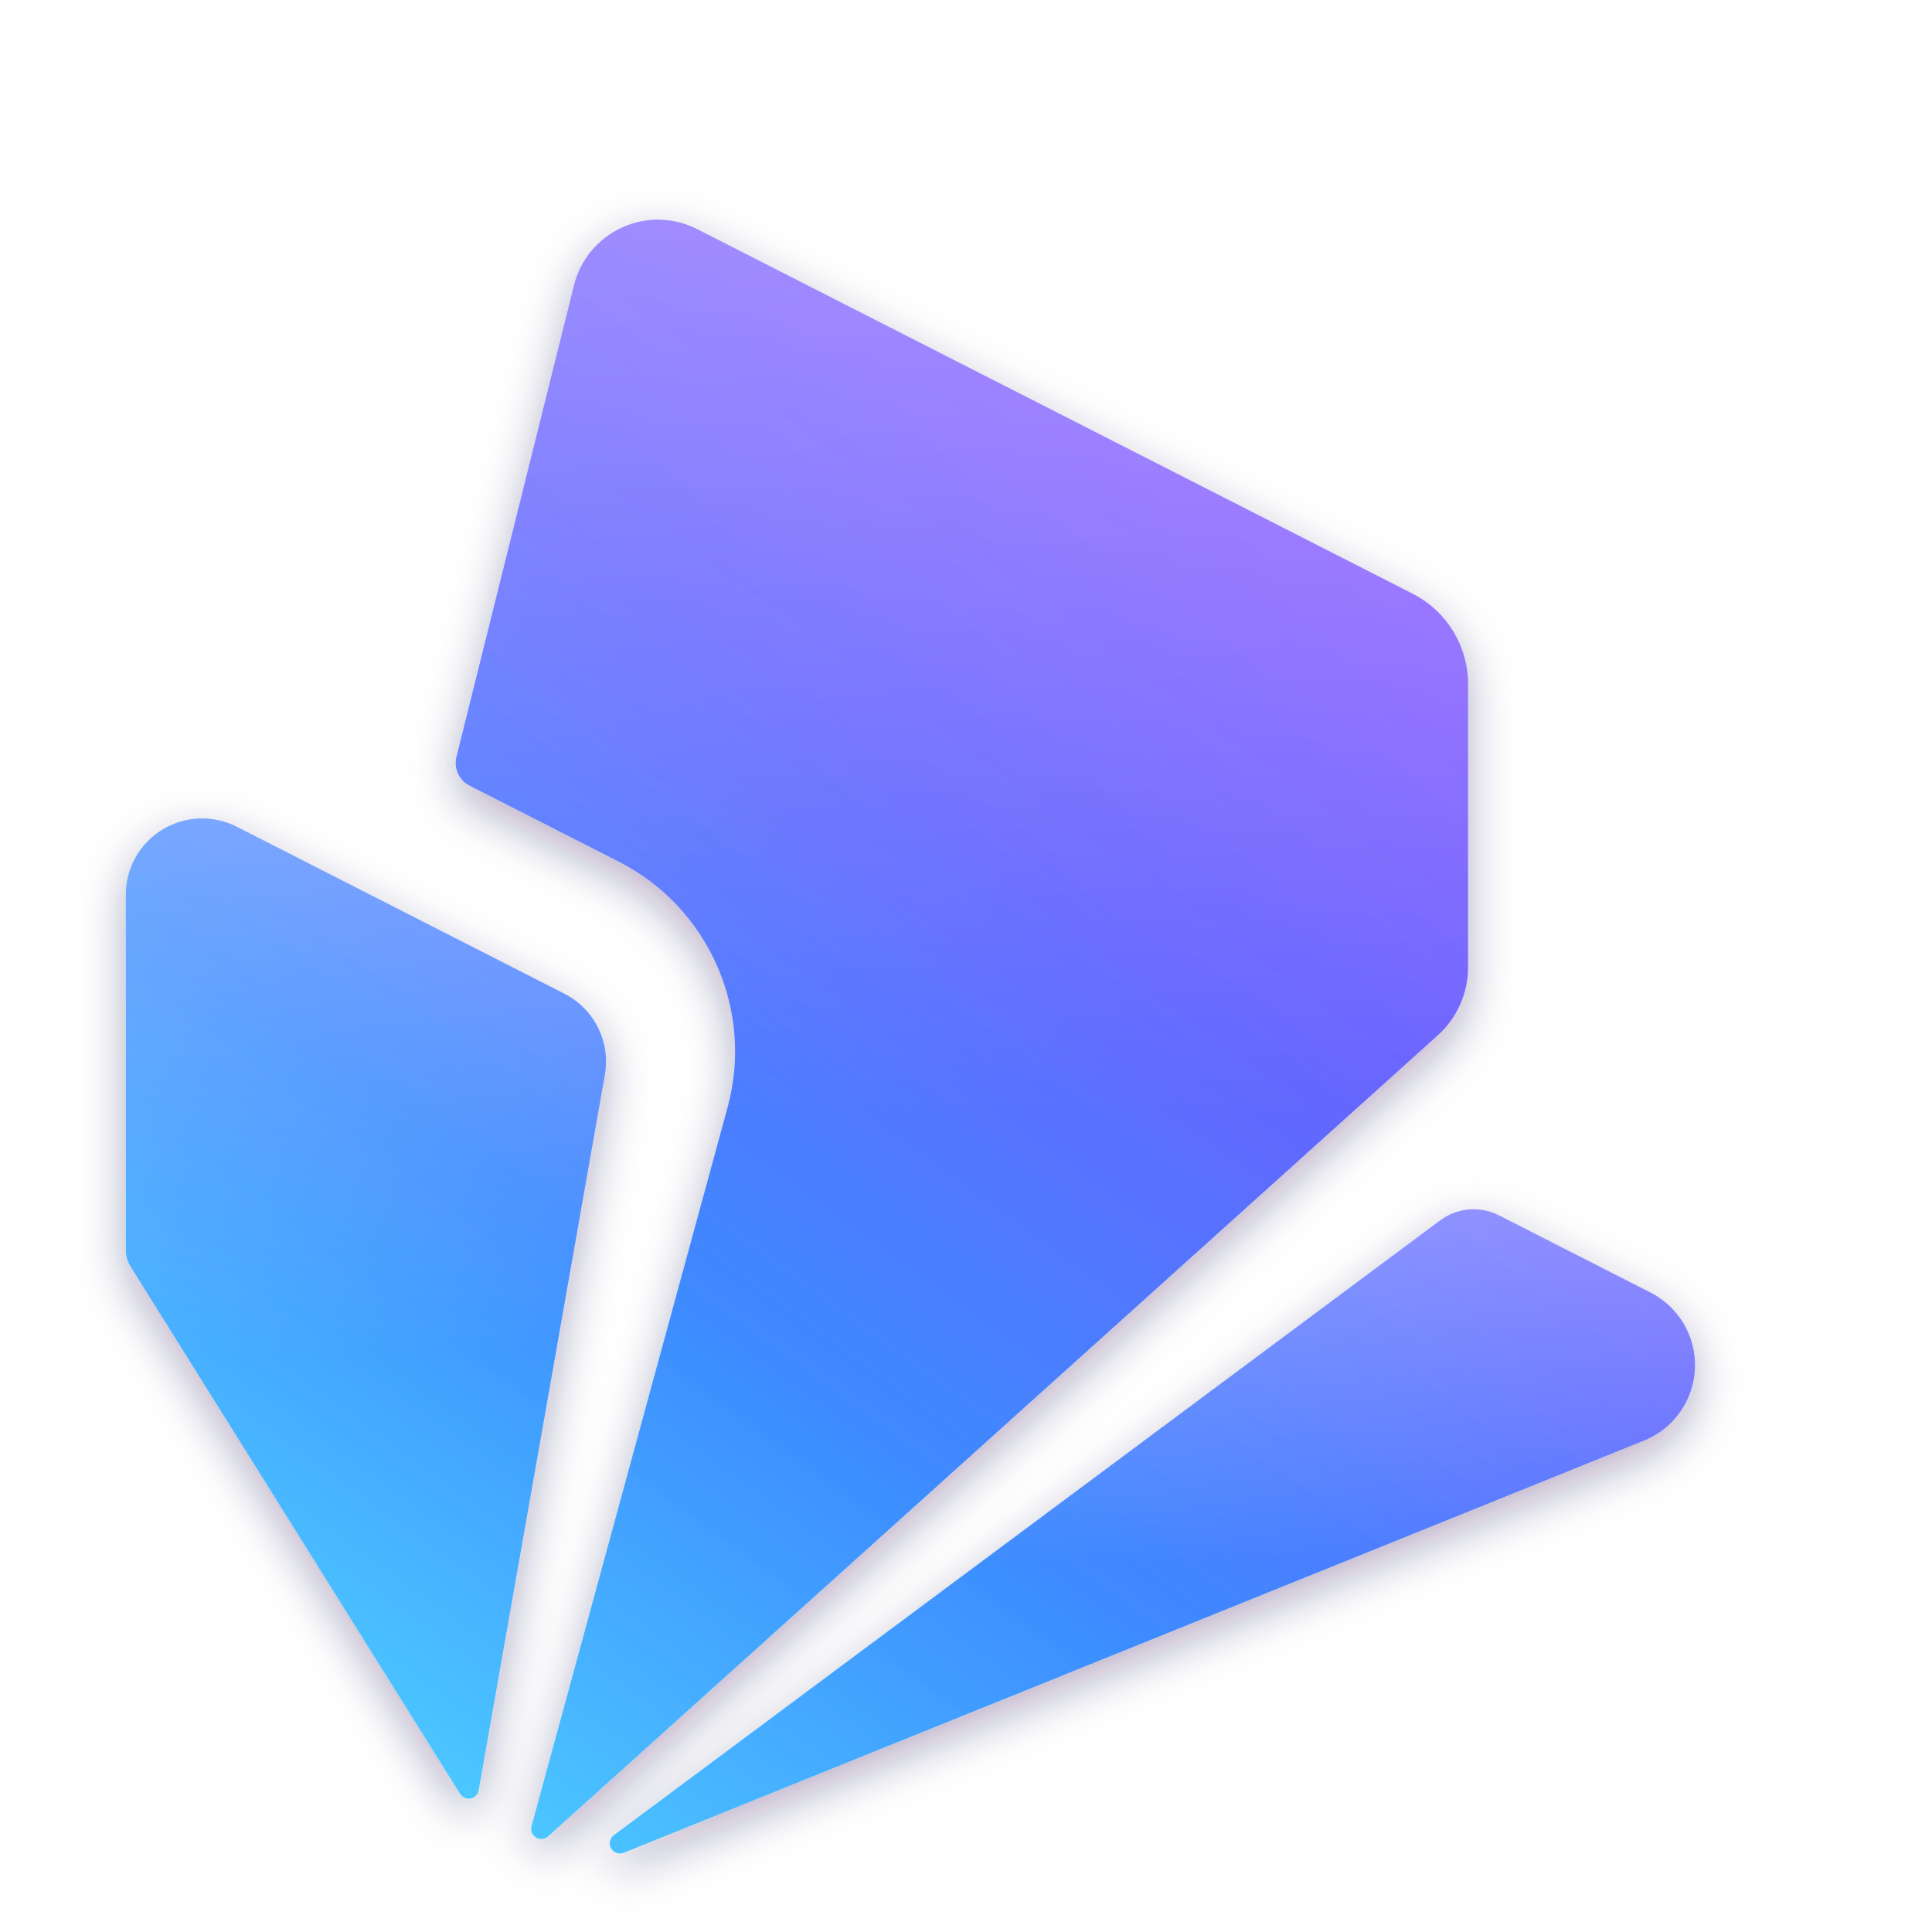
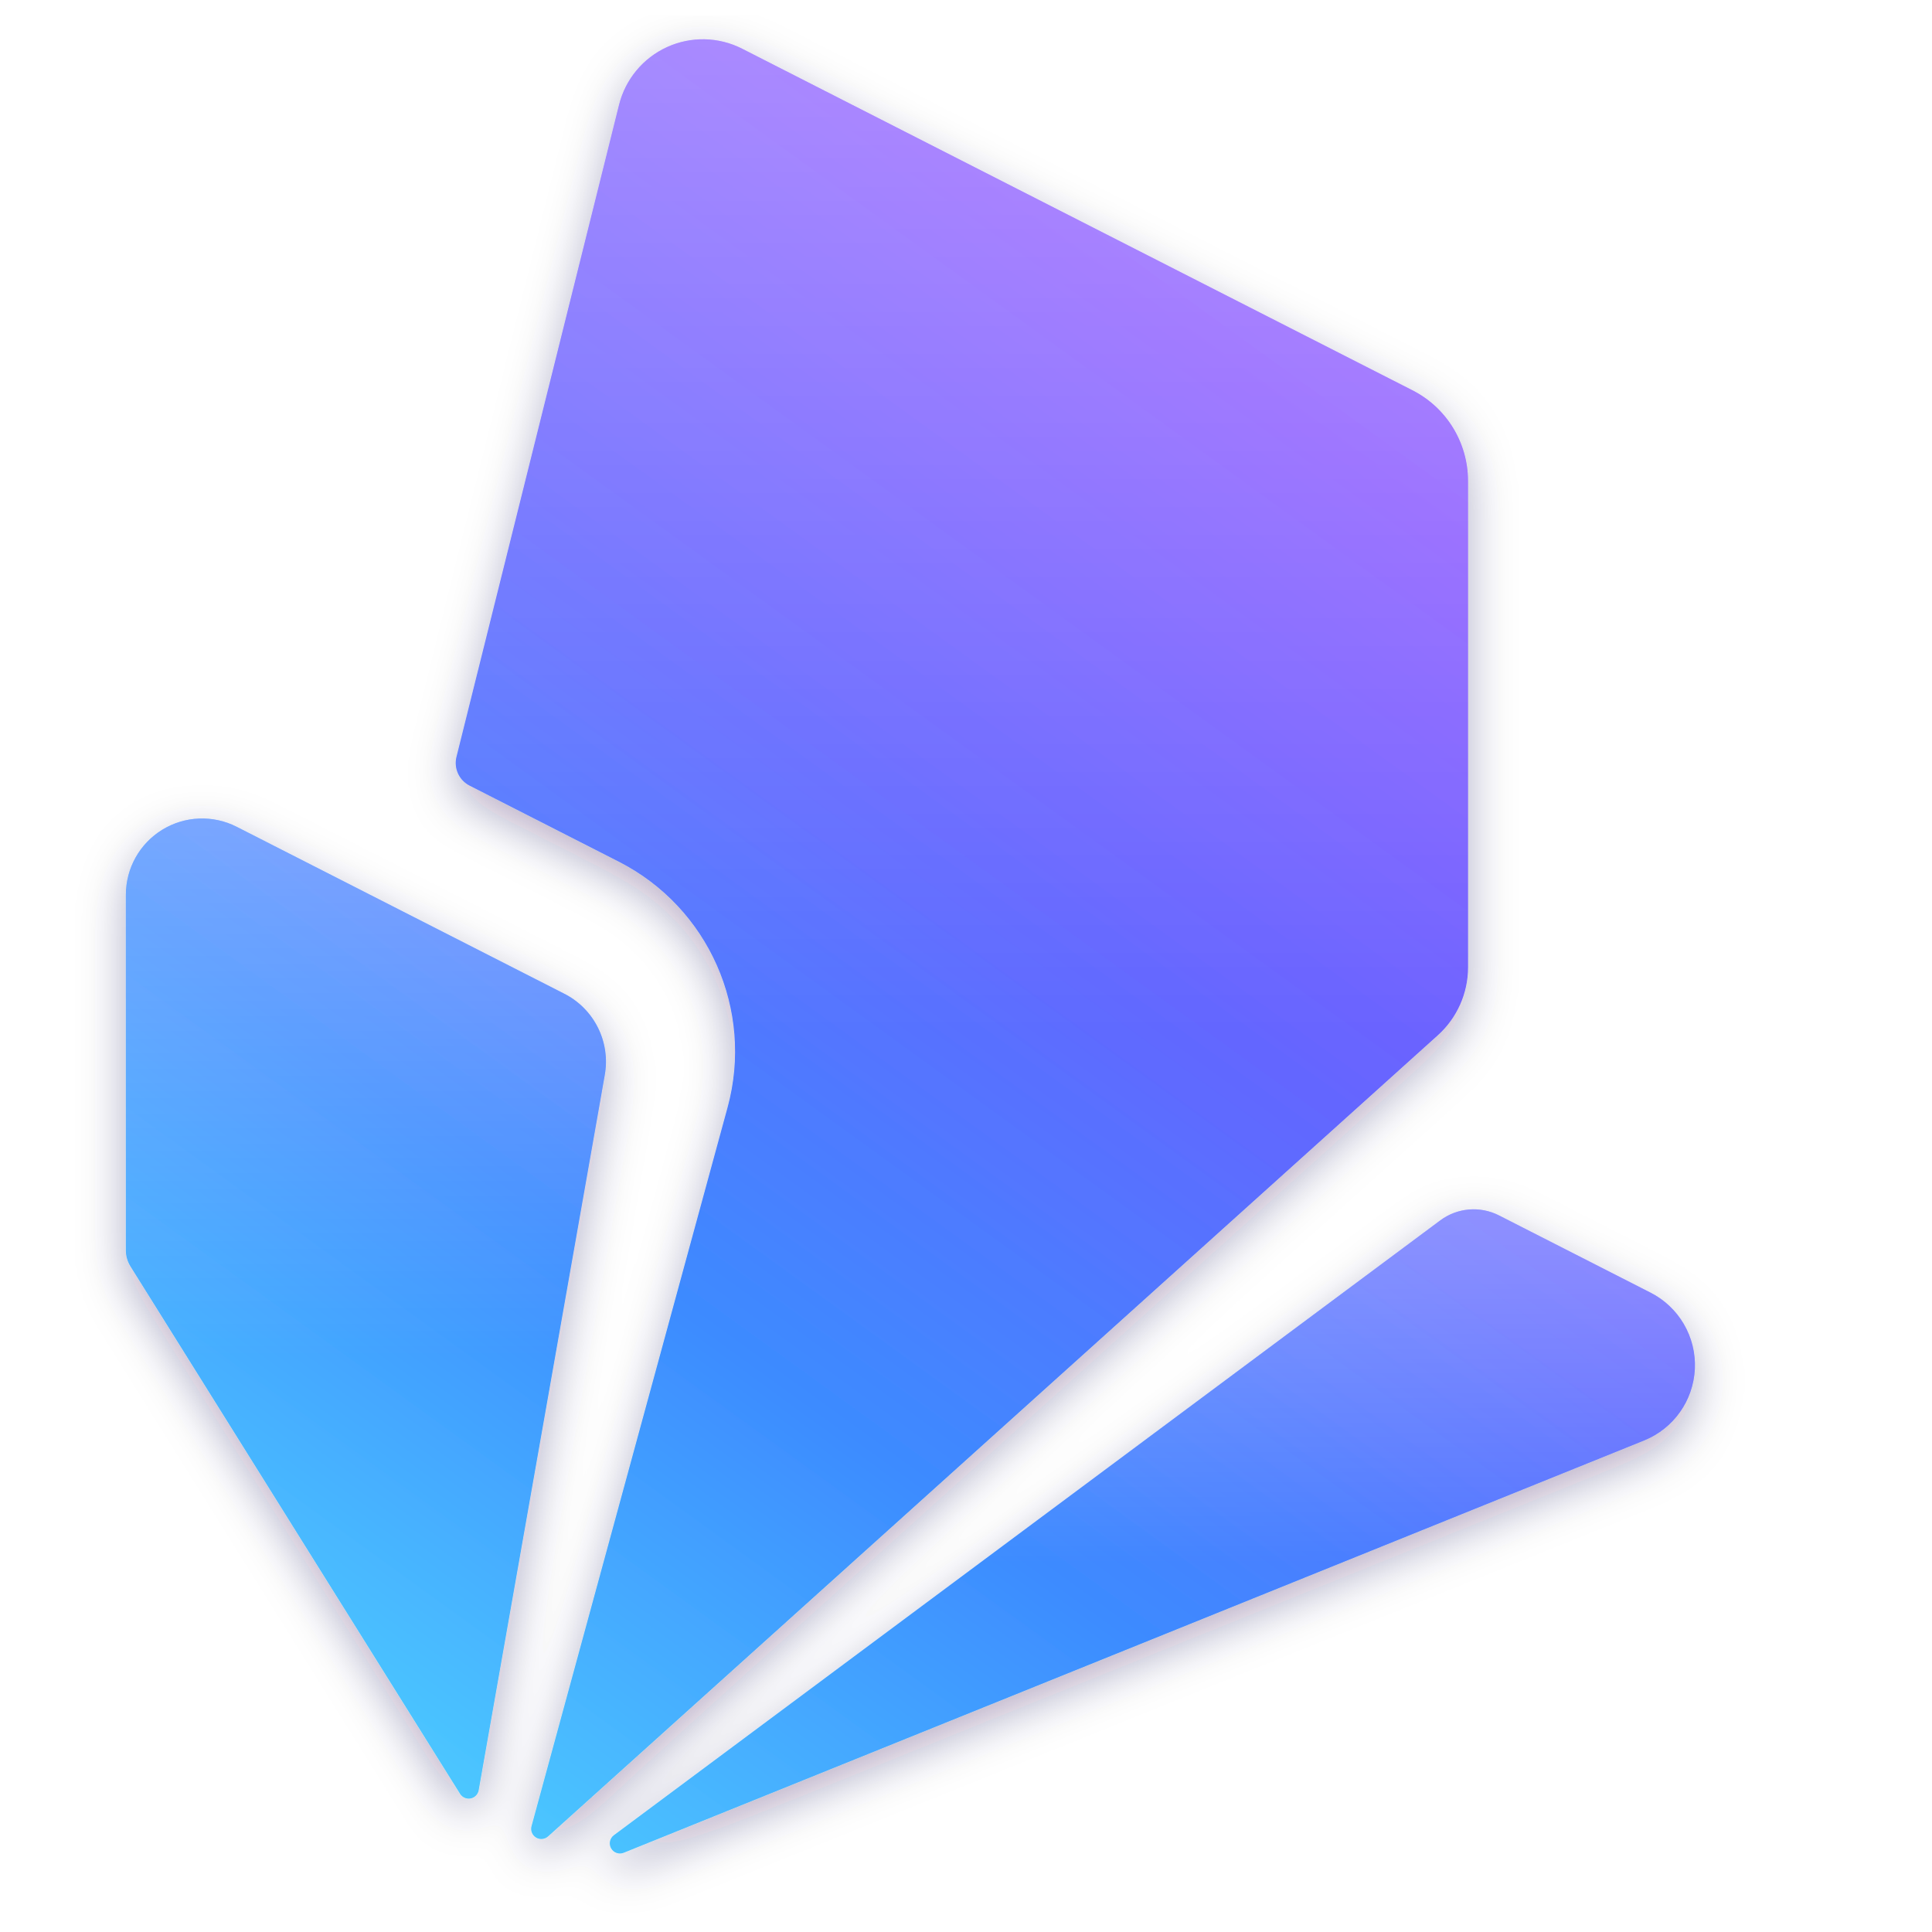
<svg xmlns="http://www.w3.org/2000/svg" viewBox="0 0 760 760" role="img" aria-label="Deckle">
  <defs>
    <linearGradient id="rest" gradientUnits="userSpaceOnUse" x1="201.5" y1="729.5" x2="700.5" y2="40.5">
      <stop offset="0" stop-color="#4CC9FF" />
      <stop offset="0.25" stop-color="#3D8BFF" />
      <stop offset="0.5" stop-color="#6366FF" />
      <stop offset="0.75" stop-color="#8B5CFF" />
      <stop offset="1" stop-color="#A974FF" />
    </linearGradient>
    <linearGradient id="sheen" x1="0" y1="0" x2="0" y2="1">
      <stop offset="0" stop-color="#fff" stop-opacity="0.28" />
      <stop offset="0.55" stop-color="#fff" stop-opacity="0" />
    </linearGradient>
    <filter id="shadow" x="-20%" y="-20%" width="140%" height="140%">
      <feDropShadow dx="0" dy="6" stdDeviation="9" flood-color="#1A0B4D" flood-opacity="0.32" />
    </filter>
  </defs>
  <g filter="url(#shadow)">
-     <path id="blade-a" d="M225.81 112.2A34 34 0 0 1 274.24 90.14L555.66 233.53A40 40 0 0 1 577.5 269.17L577.5 380.52A36 36 0 0 1 565.59 407.27L215.62 722.39A4 4 0 0 1 209.08 718.36L286.2 435.64A83.77 83.77 0 0 0 243.41 338.96L184.72 309.05A10 10 0 0 1 179.56 297.72Z" fill="url(#rest)" />
+     <path id="blade-a" d="M243.51 41.22A34 34 0 0 1 291.94 19.15L555.66 153.53A40 40 0 0 1 577.5 189.17L577.5 380.52A36 36 0 0 1 565.59 407.27L215.62 722.39A4 4 0 0 1 209.08 718.36L286.2 435.64A83.77 83.77 0 0 0 243.41 338.96L184.72 309.05A10 10 0 0 1 179.56 297.72Z" fill="url(#rest)" />
    <path id="blade-d" d="M49.5 351.96A30 30 0 0 1 93.12 325.23L222 390.9A30 30 0 0 1 237.93 422.84L188.31 704.24A4 4 0 0 1 180.98 705.66L51.32 498.17A12 12 0 0 1 49.5 491.81Z" fill="url(#rest)" />
    <path id="blade-e" d="M566.55 480.06A22 22 0 0 1 589.67 478.1L649.29 508.48A32 32 0 0 1 646.75 566.67L245.35 728.84A4 4 0 0 1 241.46 721.93Z" fill="url(#rest)" />
  </g>
-   <path d="M225.81 112.2A34 34 0 0 1 274.24 90.14L555.66 233.53A40 40 0 0 1 577.5 269.17L577.5 380.52A36 36 0 0 1 565.59 407.27L215.62 722.39A4 4 0 0 1 209.08 718.36L286.2 435.64A83.77 83.77 0 0 0 243.41 338.96L184.72 309.05A10 10 0 0 1 179.56 297.72Z" fill="url(#sheen)" />
+   <path d="M243.51 41.22A34 34 0 0 1 291.94 19.15L555.66 153.53A40 40 0 0 1 577.5 189.17L577.5 380.52A36 36 0 0 1 565.59 407.27L215.62 722.39A4 4 0 0 1 209.08 718.36L286.2 435.64A83.77 83.77 0 0 0 243.41 338.96L184.72 309.05A10 10 0 0 1 179.56 297.72Z" fill="url(#sheen)" />
  <path d="M49.5 351.96A30 30 0 0 1 93.12 325.23L222 390.9A30 30 0 0 1 237.93 422.84L188.31 704.24A4 4 0 0 1 180.98 705.66L51.32 498.17A12 12 0 0 1 49.5 491.81Z" fill="url(#sheen)" />
  <path d="M566.55 480.06A22 22 0 0 1 589.67 478.1L649.29 508.48A32 32 0 0 1 646.75 566.67L245.35 728.84A4 4 0 0 1 241.46 721.93Z" fill="url(#sheen)" />
</svg>
